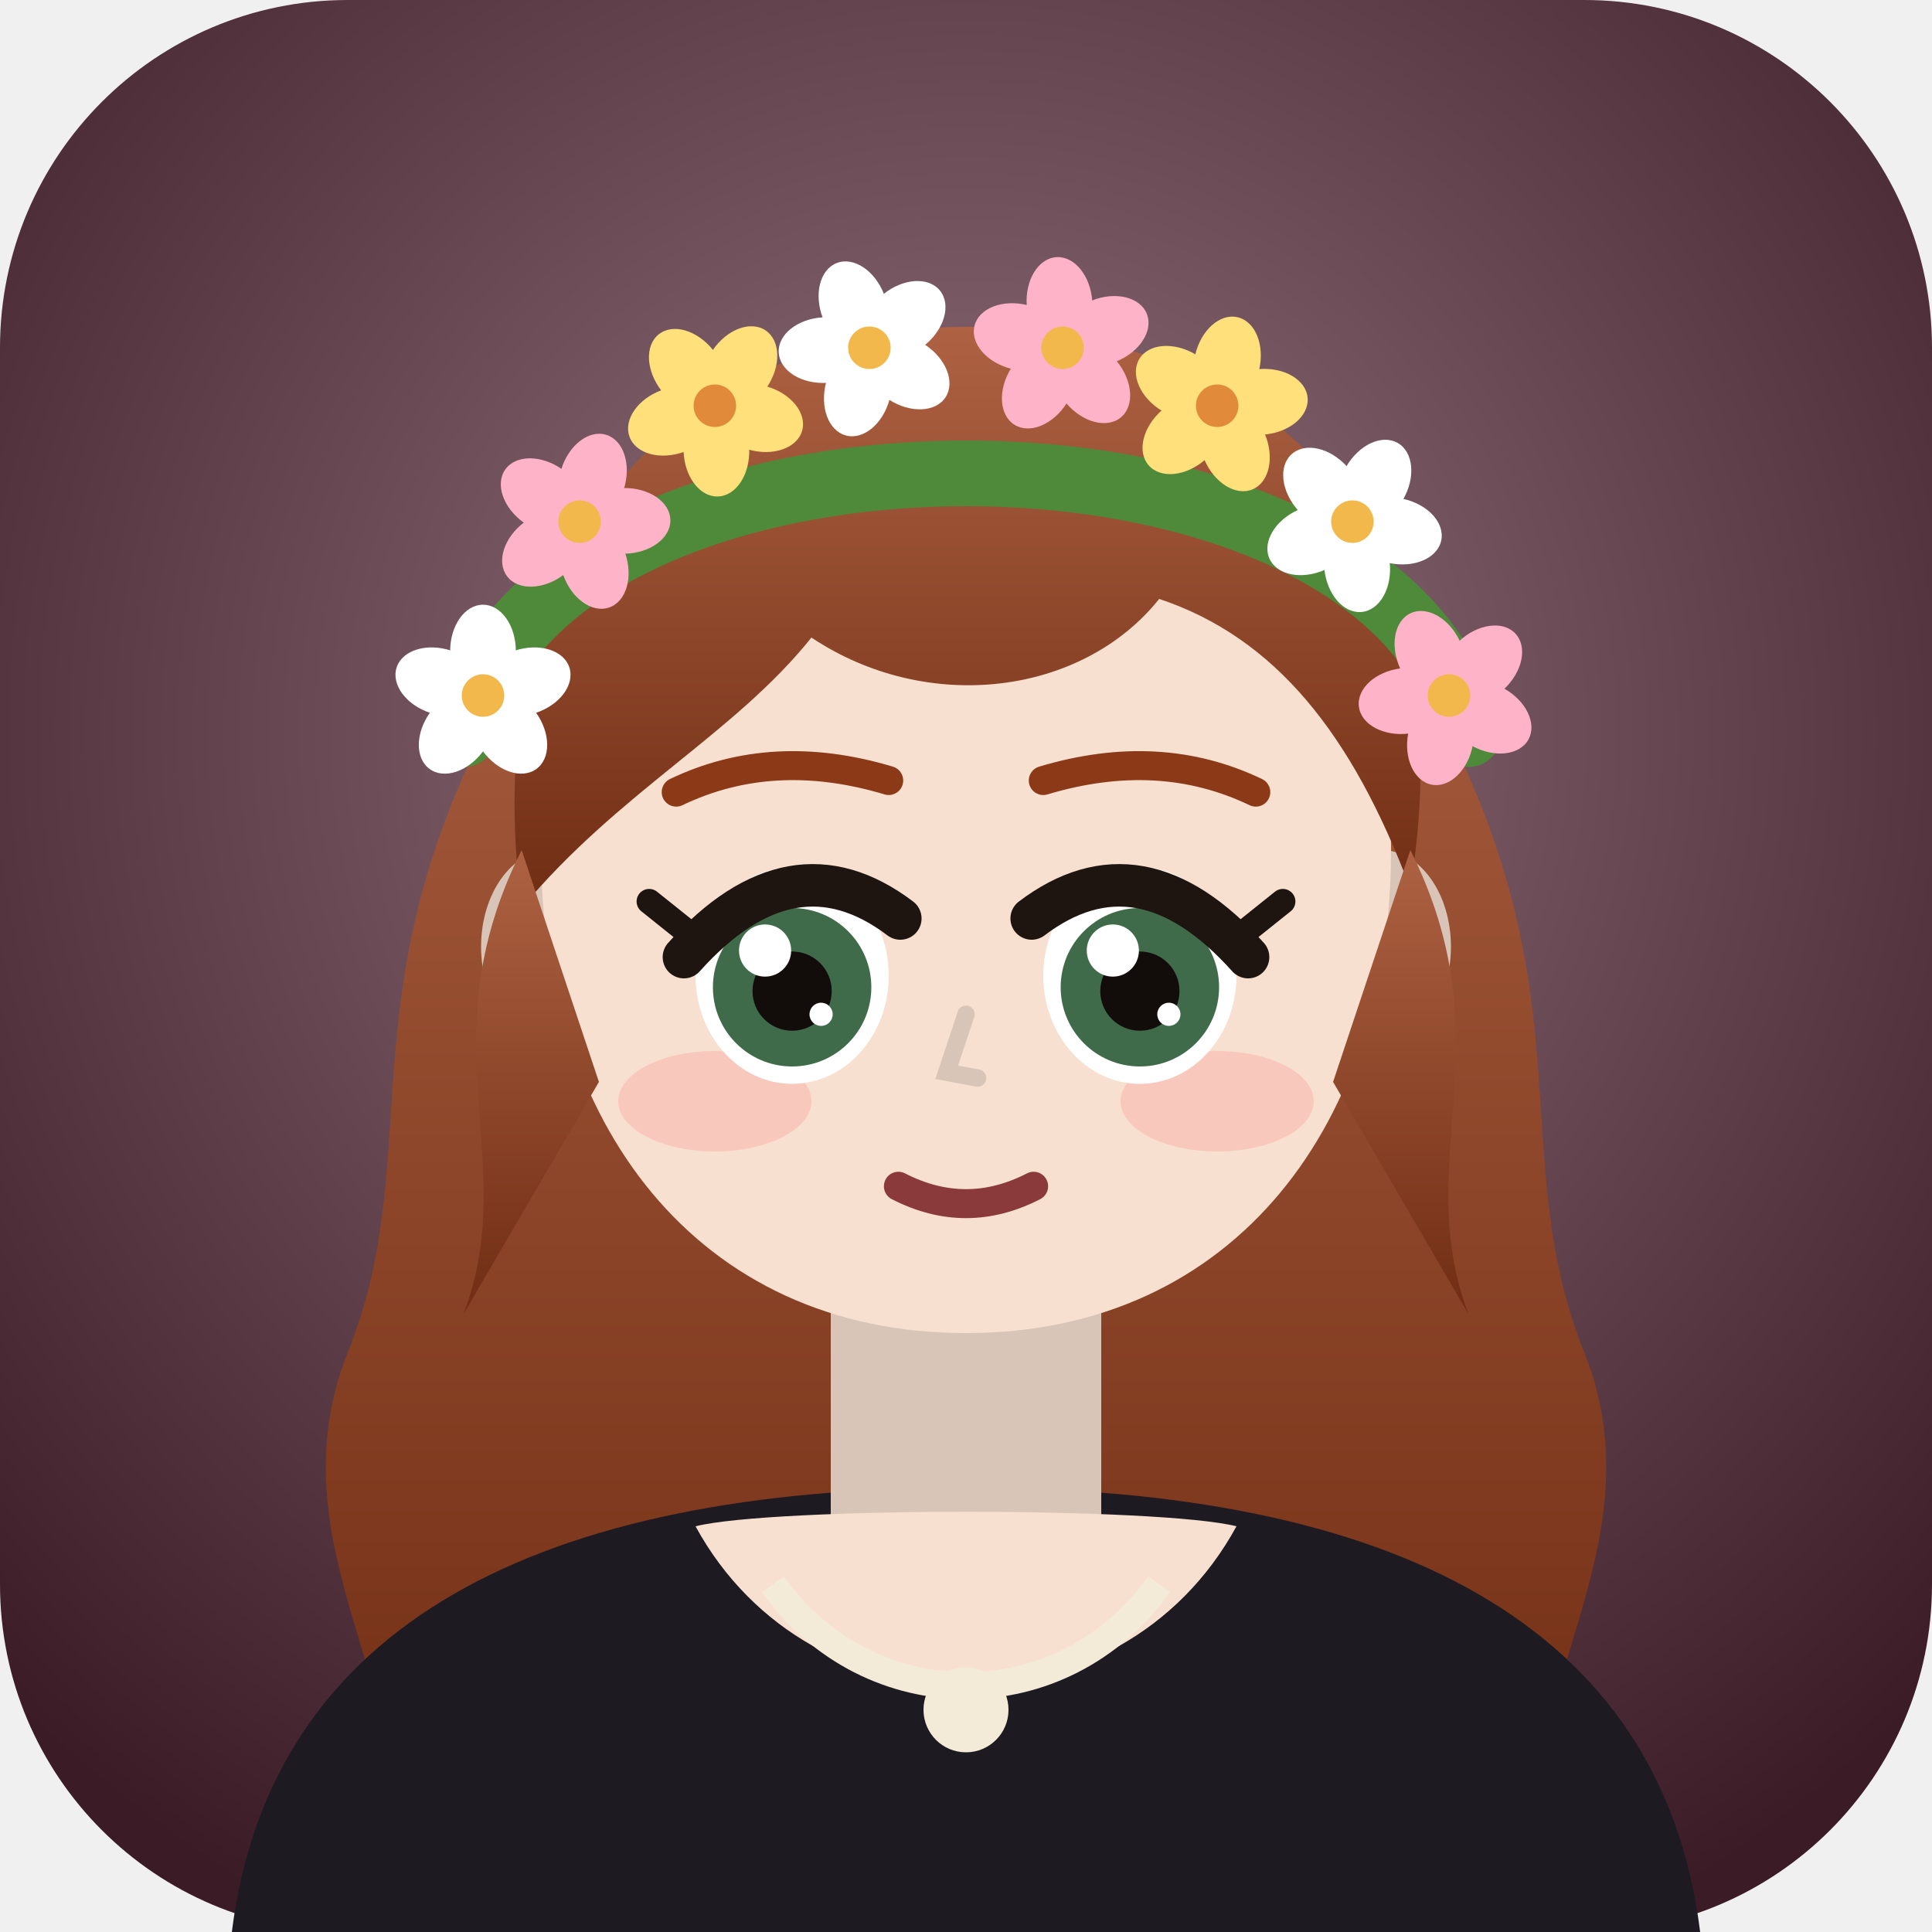
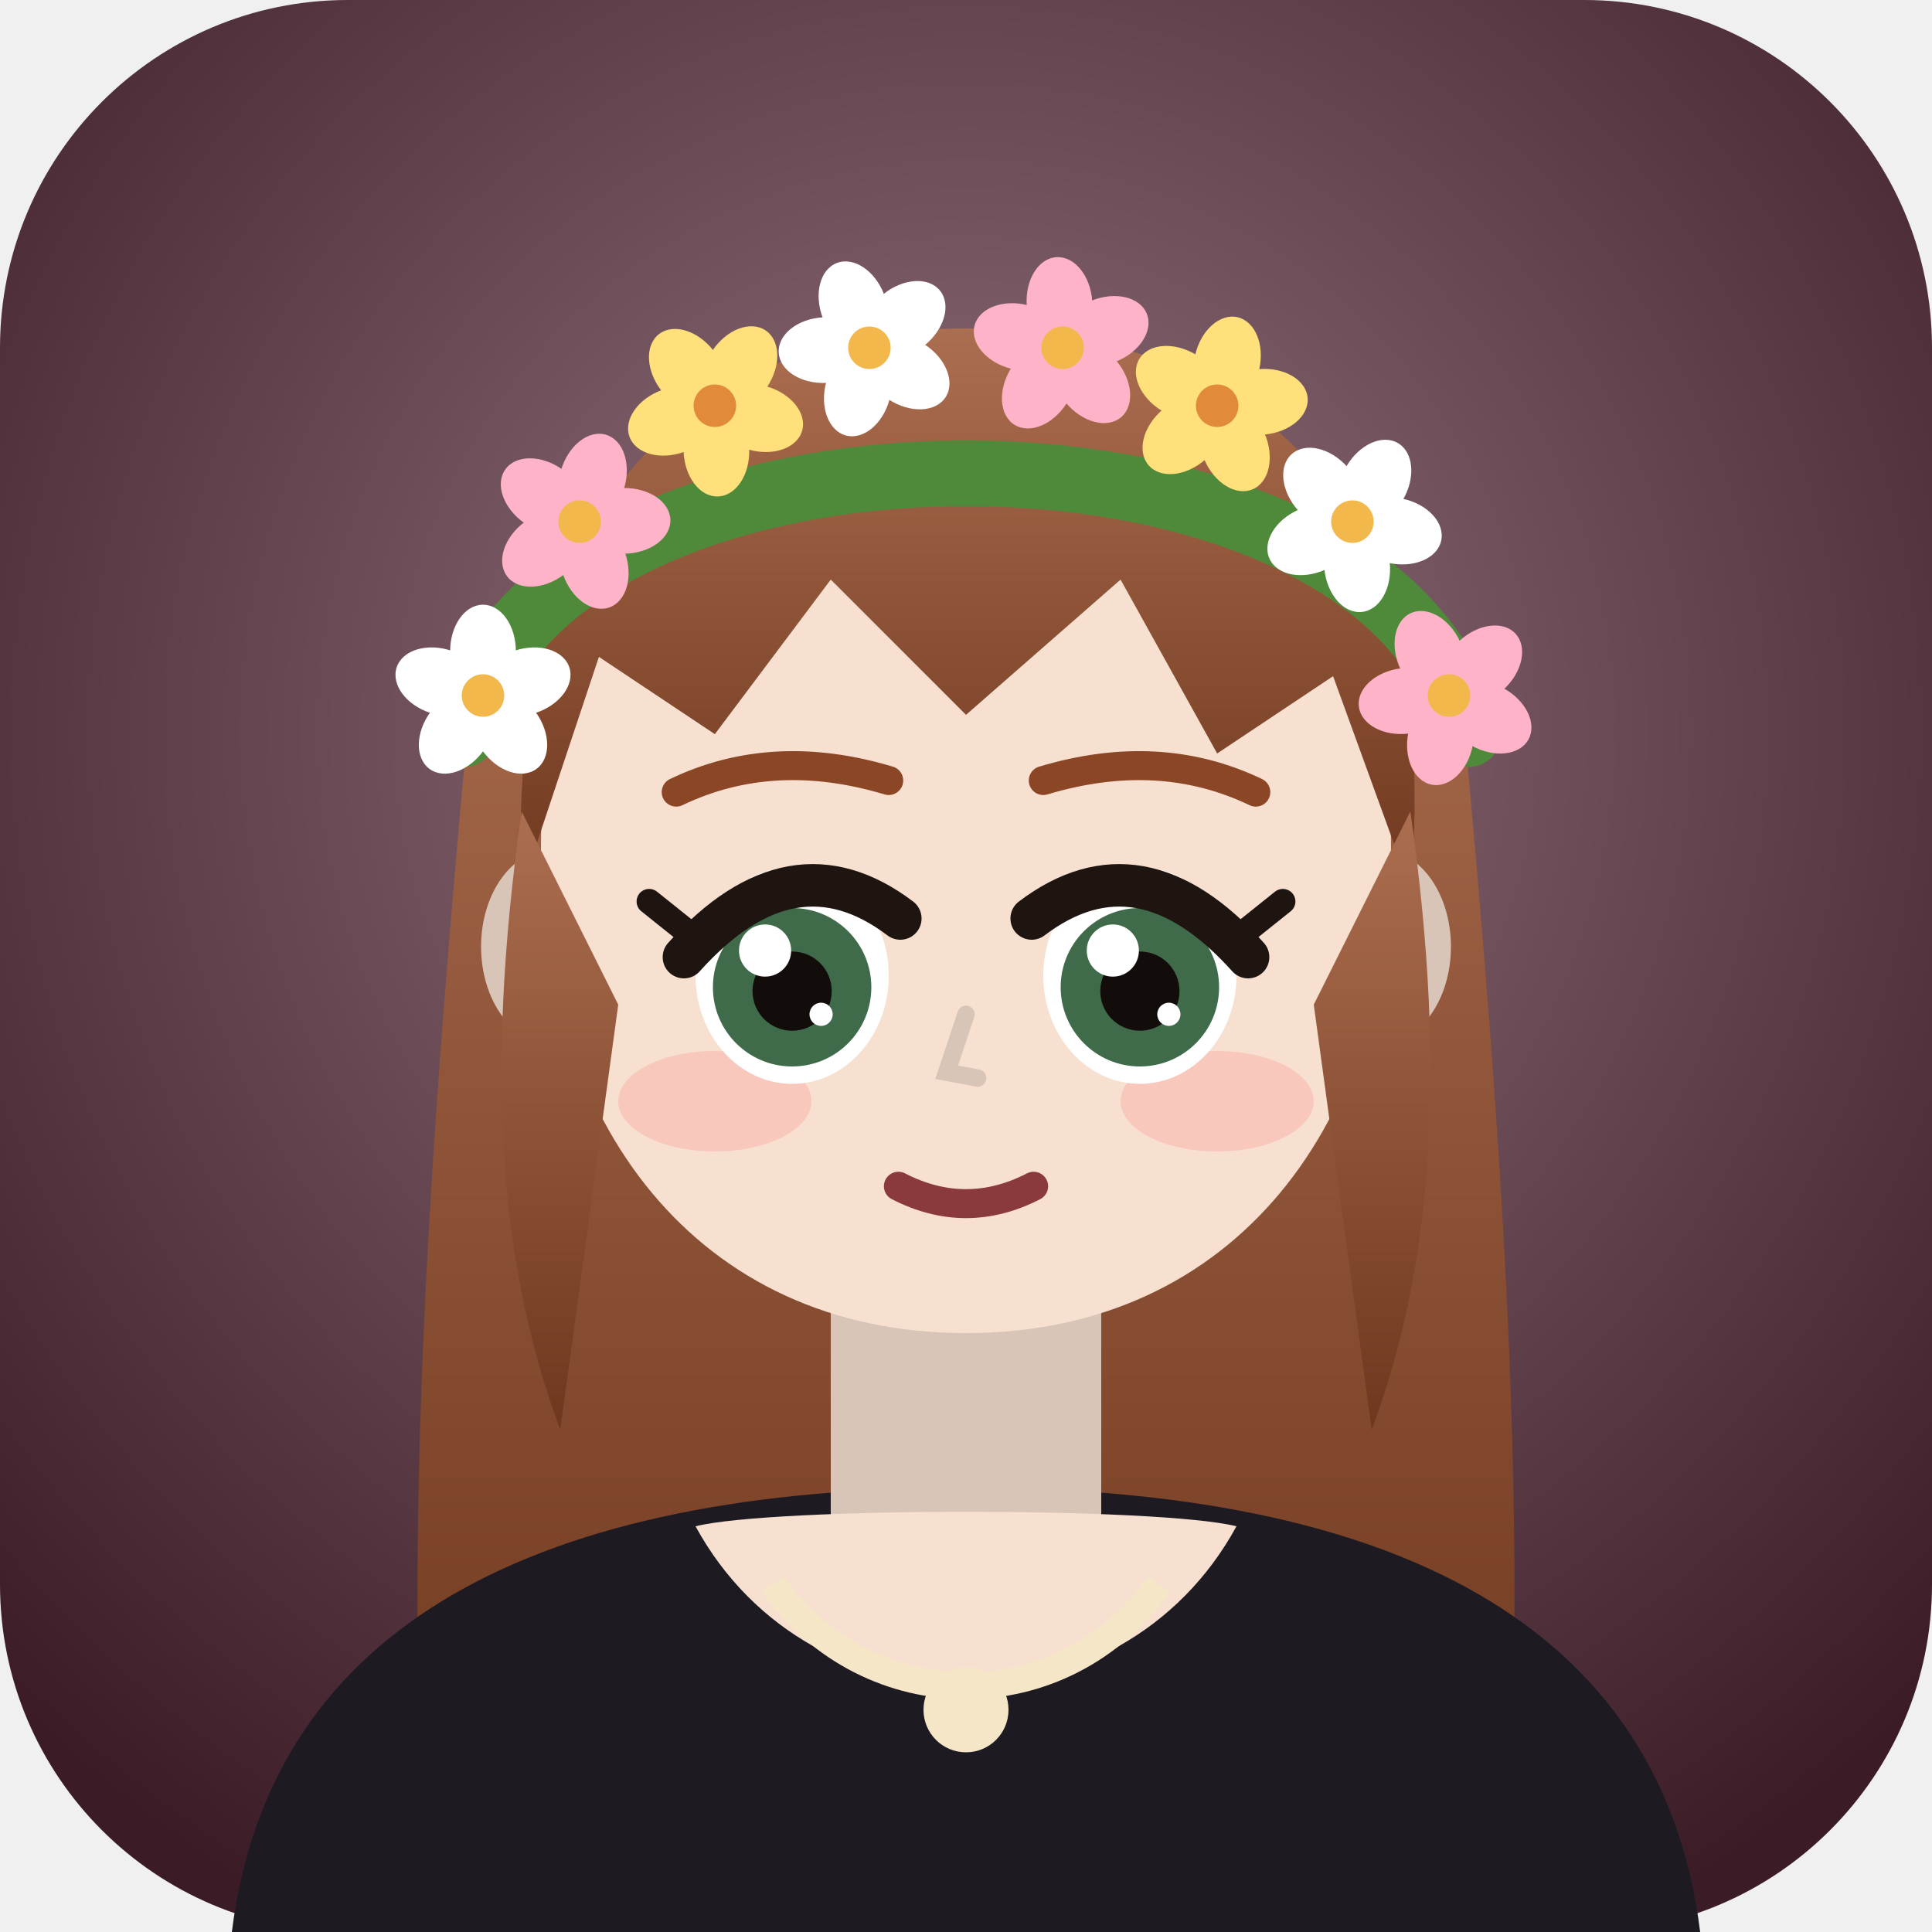
<svg xmlns="http://www.w3.org/2000/svg" class="oface" viewBox="0 0 100 100" width="256" height="256">
  <defs>
    <radialGradient id="fb" cx="50%" cy="38%" r="70%">
      <stop offset="0" stop-color="#94757f" />
      <stop offset="1" stop-color="#3b1b26" />
    </radialGradient>
    <linearGradient id="fh" x1="0" y1="0" x2="0" y2="1">
-       <stop offset="0" stop-color="#ae6243" />
-       <stop offset="1" stop-color="#702d13" />
+       <stop offset="0" stop-color="#ac6e50" />
+       <stop offset="1" stop-color="#6f381e" />
    </linearGradient>
  </defs>
  <rect width="100" height="100" rx="18" fill="url(#fb)" />
-   <path d="M25 38 C18 52 22 60 18 70 C14 80 22 88 20 96 L80 96 C78 88 86 80 82 70 C78 60 82 52 75 38 C72 16 28 16 25 38 Z" fill="url(#fh)" />
+   <path d="M24 40 C22 62 21 80 22 96 L78 96 C79 80 78 62 76 40 C74 18 26 18 24 40 Z" fill="url(#fh)" />
  <path d="M12 100 C14 84 28 77 50 77 C72 77 86 84 88 100 Z" fill="#1e1a22" />
  <path d="M43 62 L57 62 L57 79 C53 82 47 82 43 79 Z" fill="#d9c5b7" />
  <path d="M36 79 C42 90 58 90 64 79 C60 78 40 78 36 79 Z" fill="#f7e0d0" />
-   <path d="M40 82 C45 89 55 89 60 82" stroke="#f3ead8" stroke-width="1.4" fill="none" />
-   <circle cx="50" cy="88.5" r="2.2" fill="#f3ead8" />
+   <path d="M40 82 C45 89 55 89 60 82" stroke="#f6e6c8" stroke-width="1.4" fill="none" />
+   <circle cx="50" cy="88.5" r="2.2" fill="#f6e6c8" />
  <ellipse cx="28.5" cy="49" rx="3.6" ry="5" fill="#d9c5b7" />
  <ellipse cx="71.5" cy="49" rx="3.6" ry="5" fill="#d9c5b7" />
  <path d="M28 44 C28 26 38 21 50 21 C62 21 72 26 72 44 C72 58 64 69 50 69 C36 69 28 58 28 44 Z" fill="#f7e0d0" />
  <ellipse cx="37" cy="57" rx="5" ry="2.6" fill="#ff8a8a" opacity="0.28" />
  <ellipse cx="63" cy="57" rx="5" ry="2.6" fill="#ff8a8a" opacity="0.28" />
  <ellipse cx="41" cy="50.5" rx="5" ry="5.6" fill="#fff" />
  <circle cx="41" cy="51.1" r="4.1" fill="#3f6b4a" />
  <circle cx="41" cy="51.3" r="2.05" fill="#120c0a" />
  <circle cx="39.6" cy="49.2" r="1.35" fill="#fff" />
  <circle cx="42.5" cy="52.5" r=".6" fill="#fff" />
  <path d="M35.4 49.54 Q41 43.3 46.6 47.54" stroke="#1e1410" stroke-width="2.2" fill="none" stroke-linecap="round" />
  <path d="M35.6 48.26 l-2 -1.6" stroke="#1e1410" stroke-width="1.3" stroke-linecap="round" />
  <ellipse cx="59" cy="50.5" rx="5" ry="5.6" fill="#fff" />
  <circle cx="59" cy="51.1" r="4.1" fill="#3f6b4a" />
  <circle cx="59" cy="51.3" r="2.05" fill="#120c0a" />
  <circle cx="57.6" cy="49.2" r="1.35" fill="#fff" />
  <circle cx="60.5" cy="52.5" r=".6" fill="#fff" />
  <path d="M53.4 47.54 Q59 43.3 64.6 49.54" stroke="#1e1410" stroke-width="2.2" fill="none" stroke-linecap="round" />
  <path d="M64.4 48.26 l2 -1.6" stroke="#1e1410" stroke-width="1.3" stroke-linecap="round" />
-   <path d="M35 41 Q40 38.6 46 40.4" stroke="#8c3917" stroke-width="1.5" fill="none" stroke-linecap="round" />
-   <path d="M54 40.4 Q60 38.6 65 41" stroke="#8c3917" stroke-width="1.5" fill="none" stroke-linecap="round" />
+   <path d="M35 41 Q40 38.6 46 40.4" stroke="#8b4626" stroke-width="1.5" fill="none" stroke-linecap="round" />
+   <path d="M54 40.4 Q60 38.6 65 41" stroke="#8b4626" stroke-width="1.5" fill="none" stroke-linecap="round" />
  <path d="M50 52.5 l-1 3 l1.6 .3" stroke="#d9c5b7" stroke-width=".9" fill="none" stroke-linecap="round" />
  <path d="M46.5 61.4 Q50 63.2 53.5 61.4" stroke="#8a3a3a" stroke-width="1.5" fill="none" stroke-linecap="round" />
-   <path d="M27 47 C24 24 40 16 52 17 C66 18 76 27 73 46 C70 38 66 33 60 31 C56 36 48 37 42 33 C38 38 32 41 27 47 Z" fill="url(#fh)" />
-   <path d="M27 44 C22 54 27 60 24 68 L31 56 Z M73 44 C78 54 73 60 76 68 L69 56 Z" fill="url(#fh)" />
+   <path d="M27 46 C26 24 38 17 50 17 C63 17 75 24 73 46 L69 35 L63 39 L58 30 L50 37 L43 30 L37 38 L31 34 Z" fill="url(#fh)" />
+   <path d="M27 42 C25 56 26 66 29 74 L32 52 Z M73 42 C75 56 74 66 71 74 L68 52 Z" fill="url(#fh)" />
  <path d="M24 38 C28 20 72 20 76 38" stroke="#4f8a3a" stroke-width="3.4" fill="none" stroke-linecap="round" />
  <g transform="translate(25 36)">
    <ellipse cx="0" cy="-2.3" rx="1.7" ry="2.4" fill="#ffffff" transform="rotate(0)" />
    <ellipse cx="0" cy="-2.3" rx="1.7" ry="2.4" fill="#ffffff" transform="rotate(72)" />
    <ellipse cx="0" cy="-2.3" rx="1.7" ry="2.4" fill="#ffffff" transform="rotate(144)" />
    <ellipse cx="0" cy="-2.3" rx="1.7" ry="2.4" fill="#ffffff" transform="rotate(216)" />
    <ellipse cx="0" cy="-2.3" rx="1.7" ry="2.4" fill="#ffffff" transform="rotate(288)" />
    <circle r="1.1" fill="#f2b84b" />
  </g>
  <g transform="translate(30 27)">
    <ellipse cx="0" cy="-2.3" rx="1.7" ry="2.4" fill="#ffb3c8" transform="rotate(17)" />
    <ellipse cx="0" cy="-2.3" rx="1.7" ry="2.4" fill="#ffb3c8" transform="rotate(89)" />
    <ellipse cx="0" cy="-2.3" rx="1.7" ry="2.4" fill="#ffb3c8" transform="rotate(161)" />
    <ellipse cx="0" cy="-2.3" rx="1.7" ry="2.4" fill="#ffb3c8" transform="rotate(233)" />
    <ellipse cx="0" cy="-2.3" rx="1.7" ry="2.4" fill="#ffb3c8" transform="rotate(305)" />
    <circle r="1.1" fill="#f2b84b" />
  </g>
  <g transform="translate(37 21)">
    <ellipse cx="0" cy="-2.3" rx="1.7" ry="2.4" fill="#ffe07a" transform="rotate(34)" />
    <ellipse cx="0" cy="-2.3" rx="1.7" ry="2.4" fill="#ffe07a" transform="rotate(106)" />
    <ellipse cx="0" cy="-2.3" rx="1.7" ry="2.4" fill="#ffe07a" transform="rotate(178)" />
    <ellipse cx="0" cy="-2.3" rx="1.7" ry="2.4" fill="#ffe07a" transform="rotate(250)" />
    <ellipse cx="0" cy="-2.3" rx="1.7" ry="2.4" fill="#ffe07a" transform="rotate(322)" />
    <circle r="1.1" fill="#e08a3a" />
  </g>
  <g transform="translate(45 18)">
    <ellipse cx="0" cy="-2.3" rx="1.7" ry="2.4" fill="#ffffff" transform="rotate(51)" />
    <ellipse cx="0" cy="-2.3" rx="1.7" ry="2.4" fill="#ffffff" transform="rotate(123)" />
    <ellipse cx="0" cy="-2.3" rx="1.7" ry="2.4" fill="#ffffff" transform="rotate(195)" />
    <ellipse cx="0" cy="-2.3" rx="1.7" ry="2.4" fill="#ffffff" transform="rotate(267)" />
    <ellipse cx="0" cy="-2.3" rx="1.7" ry="2.4" fill="#ffffff" transform="rotate(339)" />
    <circle r="1.1" fill="#f2b84b" />
  </g>
  <g transform="translate(55 18)">
    <ellipse cx="0" cy="-2.3" rx="1.7" ry="2.4" fill="#ffb3c8" transform="rotate(68)" />
    <ellipse cx="0" cy="-2.3" rx="1.7" ry="2.4" fill="#ffb3c8" transform="rotate(140)" />
    <ellipse cx="0" cy="-2.3" rx="1.7" ry="2.4" fill="#ffb3c8" transform="rotate(212)" />
    <ellipse cx="0" cy="-2.3" rx="1.7" ry="2.4" fill="#ffb3c8" transform="rotate(284)" />
    <ellipse cx="0" cy="-2.3" rx="1.7" ry="2.4" fill="#ffb3c8" transform="rotate(356)" />
    <circle r="1.1" fill="#f2b84b" />
  </g>
  <g transform="translate(63 21)">
    <ellipse cx="0" cy="-2.3" rx="1.7" ry="2.4" fill="#ffe07a" transform="rotate(85)" />
    <ellipse cx="0" cy="-2.3" rx="1.7" ry="2.4" fill="#ffe07a" transform="rotate(157)" />
    <ellipse cx="0" cy="-2.3" rx="1.7" ry="2.4" fill="#ffe07a" transform="rotate(229)" />
    <ellipse cx="0" cy="-2.3" rx="1.7" ry="2.4" fill="#ffe07a" transform="rotate(301)" />
    <ellipse cx="0" cy="-2.3" rx="1.7" ry="2.4" fill="#ffe07a" transform="rotate(373)" />
    <circle r="1.1" fill="#e08a3a" />
  </g>
  <g transform="translate(70 27)">
    <ellipse cx="0" cy="-2.3" rx="1.7" ry="2.4" fill="#ffffff" transform="rotate(102)" />
    <ellipse cx="0" cy="-2.3" rx="1.7" ry="2.4" fill="#ffffff" transform="rotate(174)" />
    <ellipse cx="0" cy="-2.3" rx="1.7" ry="2.4" fill="#ffffff" transform="rotate(246)" />
    <ellipse cx="0" cy="-2.3" rx="1.7" ry="2.4" fill="#ffffff" transform="rotate(318)" />
    <ellipse cx="0" cy="-2.3" rx="1.7" ry="2.4" fill="#ffffff" transform="rotate(390)" />
    <circle r="1.1" fill="#f2b84b" />
  </g>
  <g transform="translate(75 36)">
    <ellipse cx="0" cy="-2.3" rx="1.7" ry="2.4" fill="#ffb3c8" transform="rotate(119)" />
    <ellipse cx="0" cy="-2.3" rx="1.7" ry="2.4" fill="#ffb3c8" transform="rotate(191)" />
    <ellipse cx="0" cy="-2.3" rx="1.7" ry="2.4" fill="#ffb3c8" transform="rotate(263)" />
    <ellipse cx="0" cy="-2.3" rx="1.7" ry="2.4" fill="#ffb3c8" transform="rotate(335)" />
    <ellipse cx="0" cy="-2.3" rx="1.7" ry="2.4" fill="#ffb3c8" transform="rotate(407)" />
    <circle r="1.1" fill="#f2b84b" />
  </g>
</svg>
